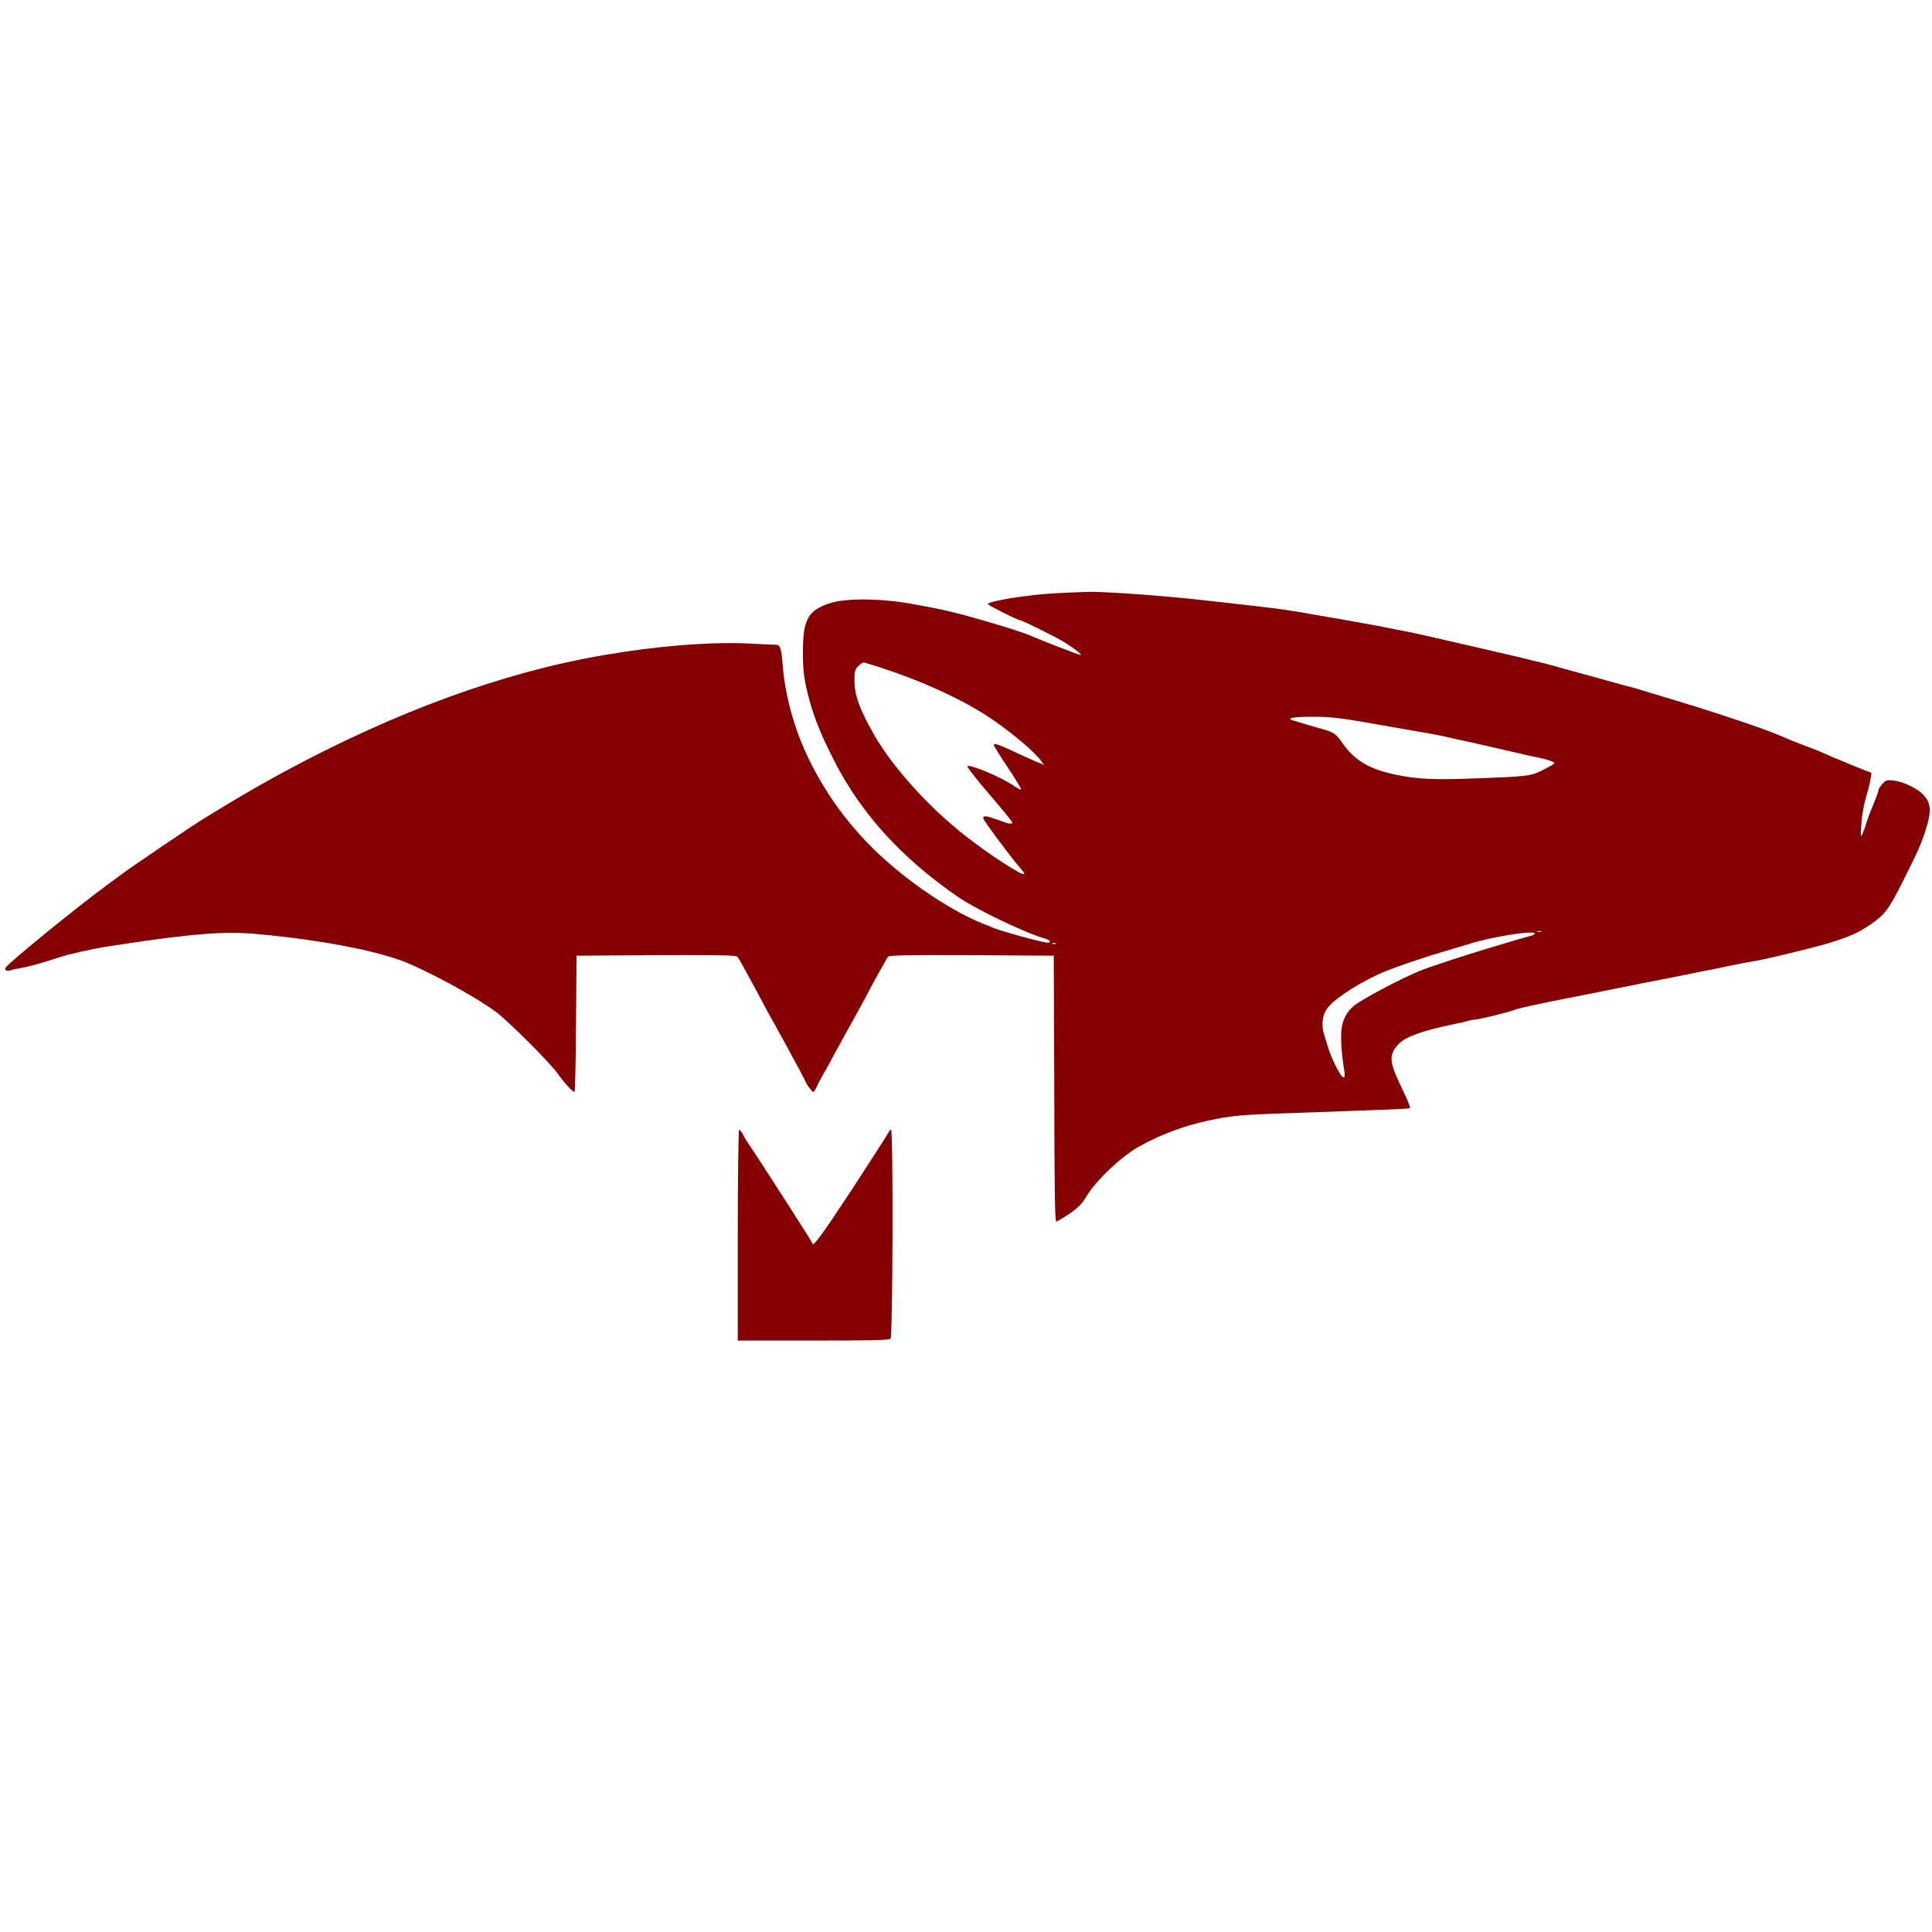
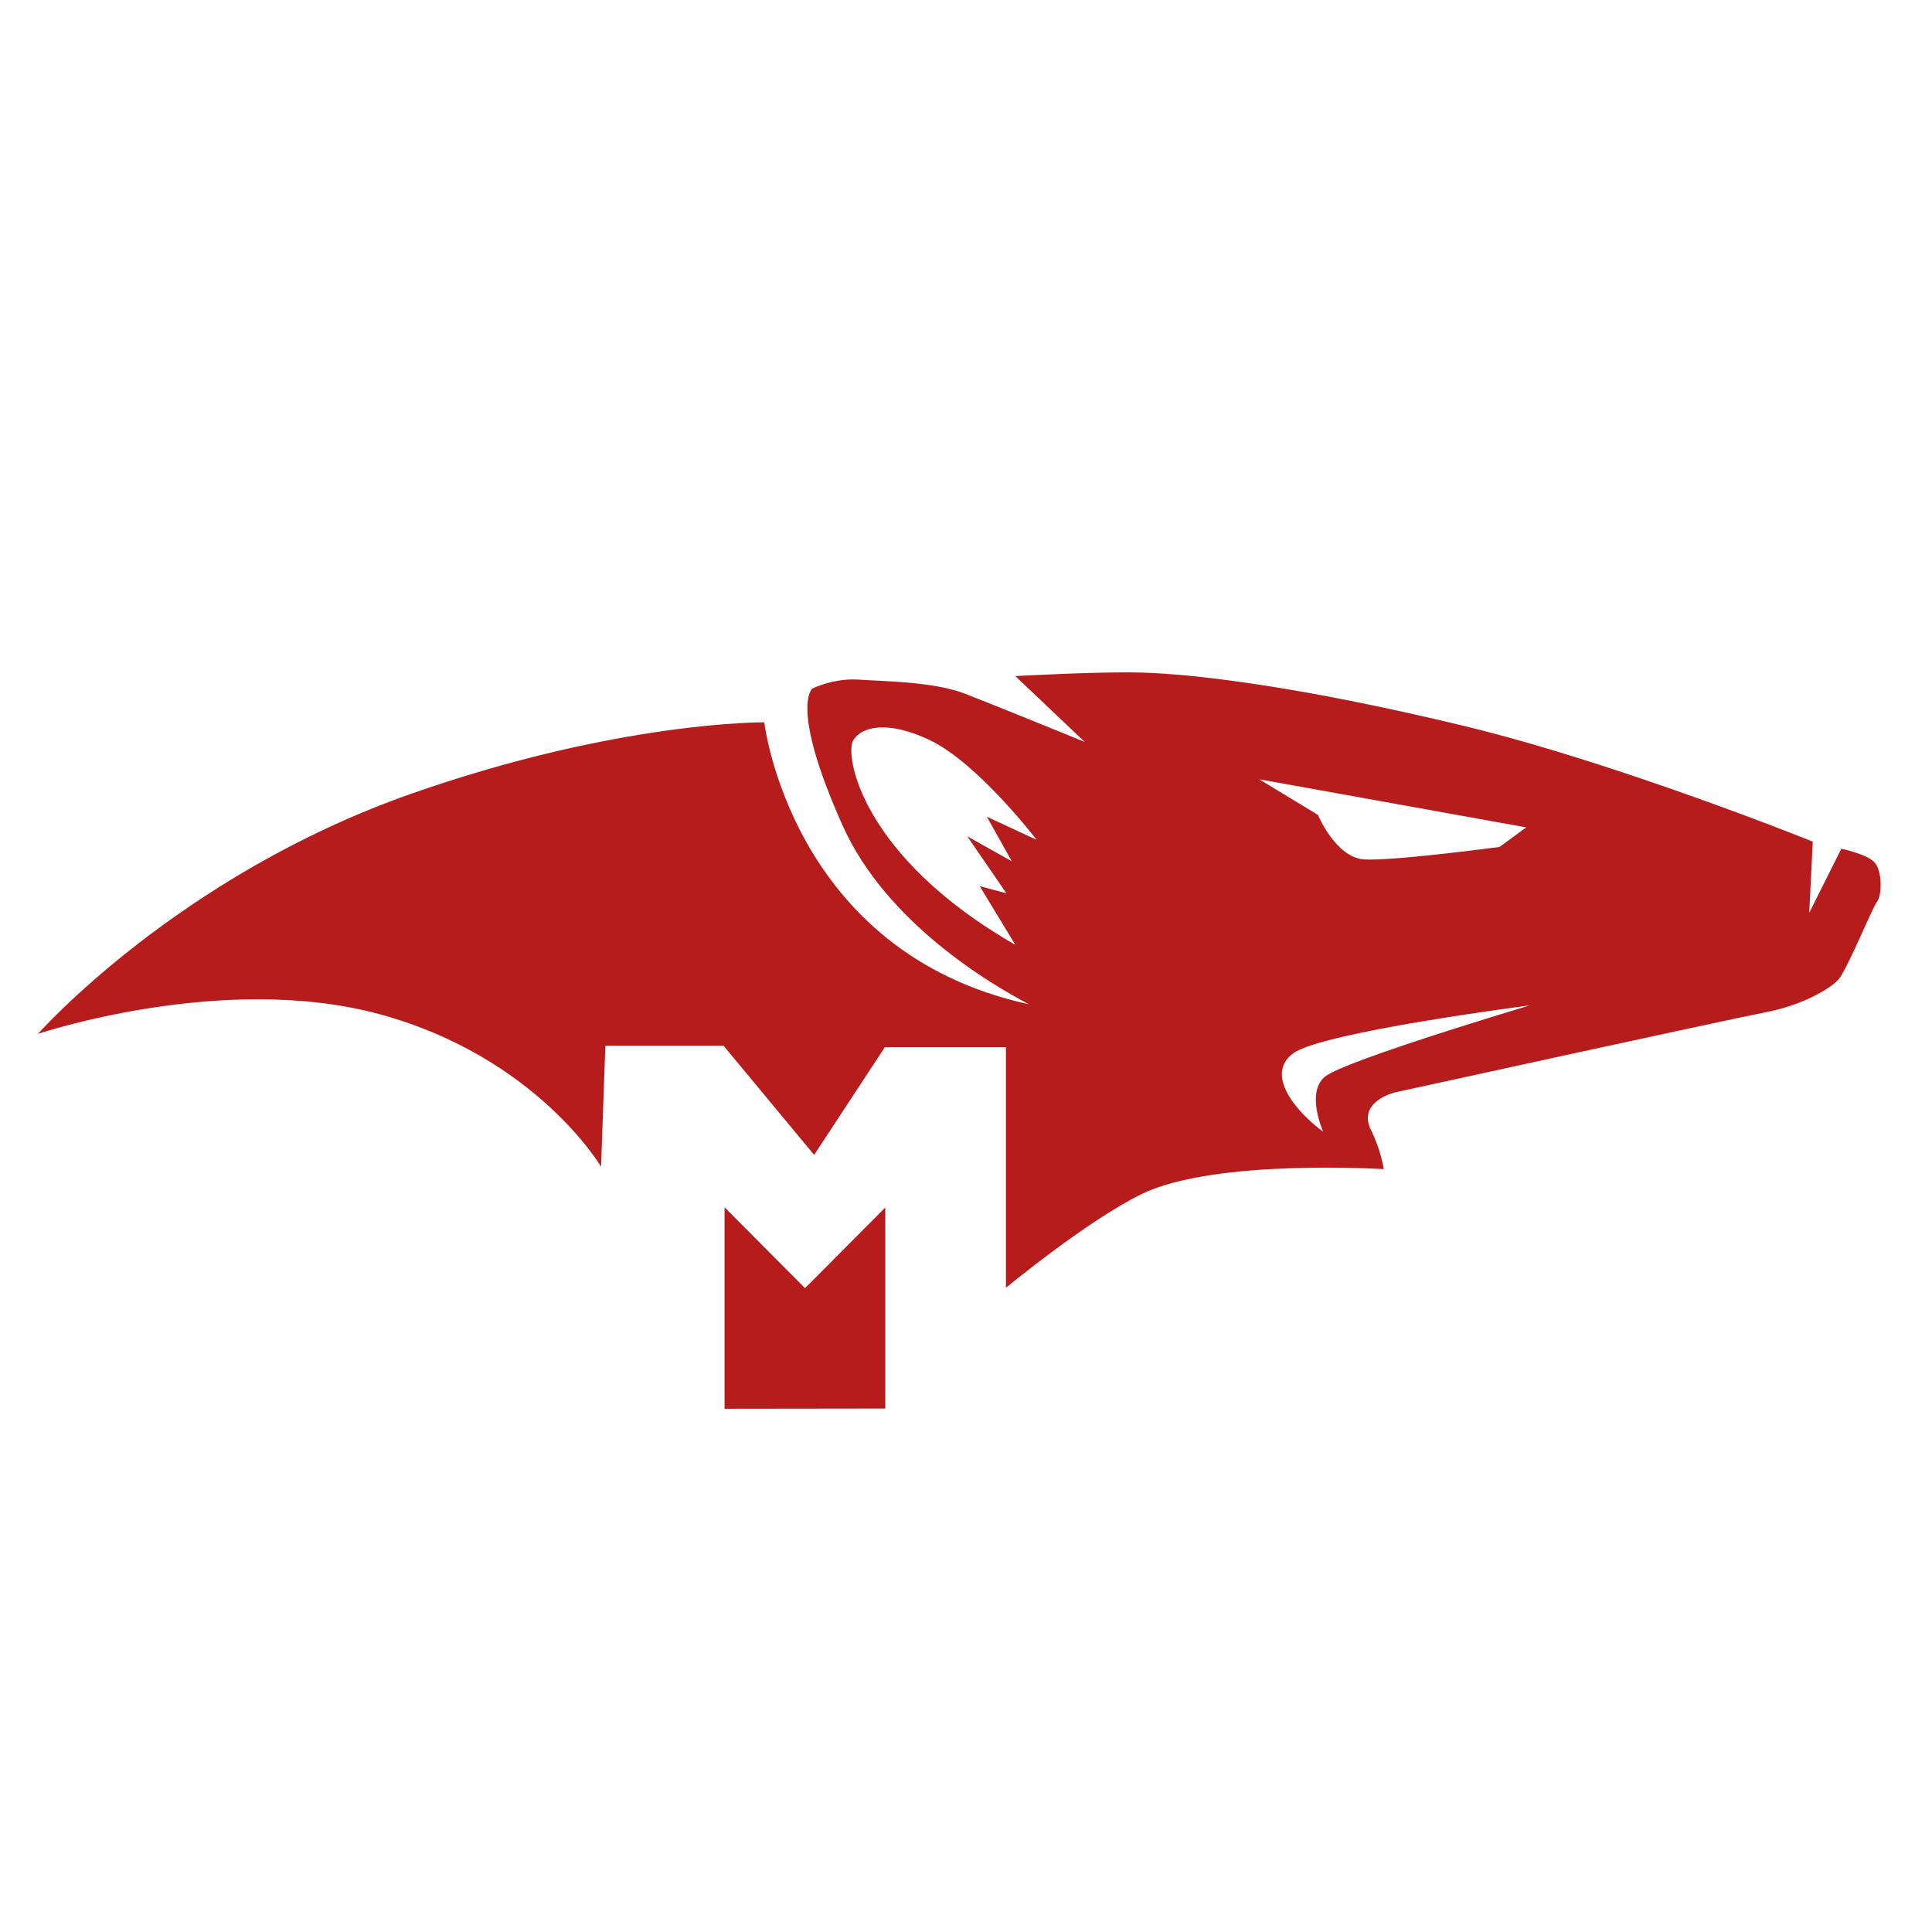
- <svg xmlns="http://www.w3.org/2000/svg" width="46px" height="46px" viewBox="0 0 46 46" version="1.1">
-   <g id="surface1">
-     <path style=" stroke:none;fill-rule:nonzero;fill:rgb(52.157%,0%,0%);fill-opacity:1;" d="M 25.141 14.125 C 24.535 14.152 23.52 14.312 23.52 14.383 C 23.52 14.41 24.238 14.77 24.293 14.77 C 24.344 14.77 25.176 15.184 25.359 15.301 C 25.602 15.453 25.773 15.594 25.723 15.594 C 25.691 15.594 24.836 15.266 24.512 15.125 C 24.25 15.012 23.152 14.688 22.617 14.559 C 22.328 14.492 22.207 14.469 21.715 14.379 C 20.992 14.246 20.141 14.238 19.77 14.359 C 19.238 14.531 19.117 14.742 19.117 15.527 C 19.117 15.957 19.141 16.141 19.234 16.527 C 19.273 16.695 19.391 17.066 19.441 17.191 C 19.457 17.23 19.508 17.352 19.551 17.461 C 19.594 17.566 19.727 17.844 19.84 18.07 C 20.484 19.352 21.453 20.422 22.816 21.359 C 23.246 21.656 24.414 22.215 24.883 22.348 C 25 22.379 25.043 22.445 24.945 22.445 C 24.836 22.445 23.848 22.176 23.645 22.09 C 23.57 22.055 23.492 22.023 23.41 21.996 C 22.707 21.711 21.809 21.129 21.066 20.465 C 20.254 19.738 19.602 18.852 19.156 17.855 C 18.871 17.211 18.68 16.461 18.633 15.809 C 18.602 15.438 18.574 15.348 18.477 15.352 C 18.445 15.352 18.137 15.34 17.797 15.32 C 16.879 15.281 15.621 15.383 14.375 15.598 C 11.992 16.004 9.426 16.941 6.781 18.367 C 6.344 18.605 5.906 18.852 5.48 19.109 C 5.43 19.141 5.27 19.234 5.125 19.324 C 4.98 19.414 4.812 19.516 4.75 19.555 C 4.613 19.637 3.102 20.66 2.922 20.797 C 2.855 20.848 2.664 20.988 2.508 21.102 C 1.789 21.633 0.227 22.906 0.137 23.035 C 0.094 23.102 0.164 23.133 0.254 23.102 C 0.305 23.082 0.426 23.059 0.523 23.043 C 0.625 23.027 0.883 22.961 1.102 22.891 C 1.32 22.82 1.555 22.75 1.621 22.73 C 2.156 22.605 2.375 22.562 2.688 22.516 C 2.828 22.496 3.039 22.465 3.156 22.445 C 4.621 22.23 5.32 22.18 5.973 22.227 C 7.391 22.344 8.746 22.586 9.523 22.859 C 10.105 23.07 11.285 23.707 11.805 24.09 C 12.105 24.316 13.074 25.277 13.285 25.57 C 13.449 25.801 13.637 26 13.68 26 C 13.691 26 13.711 25.266 13.715 24.375 L 13.727 22.754 L 15.625 22.742 C 17.117 22.734 17.531 22.746 17.555 22.777 C 17.594 22.824 17.68 22.98 17.965 23.504 C 18.234 24.012 18.367 24.258 18.453 24.402 C 18.496 24.484 18.594 24.668 18.68 24.816 C 18.758 24.961 18.906 25.234 19.008 25.422 C 19.105 25.609 19.191 25.766 19.191 25.773 C 19.191 25.805 19.34 26 19.363 26 C 19.379 26 19.414 25.945 19.441 25.887 C 19.469 25.82 19.543 25.676 19.605 25.57 C 19.672 25.461 19.785 25.25 19.863 25.102 C 19.945 24.957 20.055 24.75 20.109 24.652 C 20.27 24.371 20.434 24.062 20.574 23.812 C 20.719 23.535 20.867 23.258 21.023 22.984 C 21.07 22.895 21.129 22.801 21.145 22.777 C 21.176 22.746 21.602 22.734 23.137 22.742 L 25.09 22.754 L 25.102 25.922 C 25.105 28.418 25.117 29.086 25.152 29.086 C 25.176 29.082 25.32 28.996 25.469 28.895 C 25.676 28.75 25.766 28.66 25.863 28.492 C 26.086 28.117 26.707 27.523 27.129 27.293 C 27.637 27.012 28.184 26.809 28.75 26.684 C 29.328 26.562 29.496 26.543 30.809 26.5 C 33.195 26.414 33.551 26.402 33.57 26.383 C 33.582 26.375 33.547 26.281 33.5 26.172 C 33.449 26.066 33.363 25.875 33.301 25.746 C 33.074 25.254 33.074 25.09 33.312 24.848 C 33.477 24.68 33.895 24.531 34.613 24.387 C 34.73 24.363 34.879 24.332 34.938 24.309 C 35 24.293 35.078 24.277 35.109 24.277 C 35.199 24.277 35.918 24.102 36.07 24.043 C 36.172 24 36.738 23.879 37.406 23.75 C 37.699 23.691 38.457 23.543 39.086 23.414 C 39.48 23.336 39.895 23.254 40.004 23.234 C 40.113 23.211 40.27 23.18 40.348 23.164 C 40.426 23.148 40.531 23.125 40.582 23.117 C 40.633 23.109 40.883 23.059 41.141 23.004 C 41.332 22.961 41.527 22.926 41.723 22.891 C 41.902 22.875 43.262 22.547 43.574 22.445 C 44.074 22.285 44.223 22.223 44.535 22.012 C 44.875 21.781 44.969 21.656 45.305 20.988 C 45.676 20.246 45.73 20.121 45.836 19.805 C 45.996 19.309 45.984 19.117 45.781 18.91 C 45.637 18.766 45.324 18.617 45.098 18.586 C 44.93 18.566 44.906 18.57 44.824 18.66 C 44.773 18.715 44.73 18.781 44.73 18.801 C 44.73 18.836 44.672 18.992 44.512 19.379 C 44.496 19.418 44.465 19.516 44.438 19.594 C 44.418 19.676 44.371 19.785 44.348 19.848 C 44.301 19.945 44.297 19.93 44.316 19.648 C 44.332 19.371 44.379 19.141 44.484 18.785 C 44.504 18.719 44.527 18.605 44.539 18.531 L 44.559 18.402 L 44.184 18.254 C 43.793 18.094 43.457 17.953 43.262 17.863 C 43.195 17.84 43.035 17.777 42.902 17.727 C 42.766 17.676 42.598 17.609 42.531 17.578 C 42.406 17.523 42.277 17.473 42.152 17.422 C 41.91 17.328 41.066 17.039 40.348 16.816 C 39.867 16.668 39.387 16.523 38.906 16.379 C 38.734 16.336 38.566 16.289 38.398 16.242 C 38.344 16.227 38.199 16.188 38.094 16.156 C 37.457 15.984 37.293 15.938 37.066 15.875 C 36.938 15.836 36.812 15.805 36.688 15.773 C 36.617 15.758 36.43 15.715 36.273 15.672 C 35.992 15.605 34.828 15.336 34.195 15.191 L 33.746 15.09 C 33.668 15.07 33.523 15.043 33.422 15.023 C 33.324 15.004 33.117 14.965 32.969 14.934 C 32.824 14.906 32.504 14.844 32.266 14.805 C 32.027 14.762 31.746 14.711 31.637 14.695 C 30.641 14.516 30.574 14.504 28.785 14.305 C 27.688 14.18 26.207 14.074 25.844 14.094 C 25.789 14.094 25.469 14.109 25.141 14.125 Z M 20.969 15.895 C 21.922 16.203 22.848 16.625 23.484 17.035 C 23.988 17.359 24.617 17.879 24.785 18.113 L 24.855 18.211 L 24.723 18.156 C 24.645 18.125 24.488 18.055 24.367 18 C 23.734 17.703 23.664 17.68 23.664 17.742 C 23.664 17.762 23.812 18 23.988 18.262 C 24.168 18.531 24.312 18.77 24.312 18.793 C 24.312 18.809 24.246 18.781 24.16 18.723 C 23.836 18.5 23.074 18.18 23.031 18.246 C 23.02 18.262 23.254 18.562 23.555 18.91 C 23.852 19.258 24.098 19.555 24.098 19.578 C 24.098 19.633 24.039 19.625 23.766 19.523 C 23.484 19.422 23.41 19.41 23.41 19.48 C 23.41 19.527 24.02 20.348 24.262 20.633 C 24.332 20.711 24.387 20.785 24.387 20.805 C 24.387 20.891 23.539 20.34 22.941 19.867 C 22.086 19.188 21.262 18.27 20.824 17.516 C 20.469 16.895 20.344 16.562 20.344 16.195 C 20.344 15.984 20.355 15.938 20.434 15.863 C 20.48 15.812 20.539 15.773 20.562 15.773 C 20.582 15.773 20.762 15.828 20.969 15.895 Z M 32.359 17.172 C 32.703 17.234 33.176 17.316 33.402 17.355 C 33.633 17.395 33.91 17.441 34.016 17.461 C 34.125 17.48 34.281 17.512 34.359 17.527 C 34.438 17.547 34.594 17.578 34.703 17.605 C 35.059 17.684 35.145 17.699 35.73 17.836 C 36.355 17.984 36.496 18.012 36.688 18.051 C 36.848 18.082 37.012 18.145 37.012 18.172 C 37.012 18.184 36.891 18.254 36.746 18.328 C 36.453 18.477 36.391 18.488 35.172 18.531 C 34.34 18.566 33.898 18.559 33.492 18.492 C 32.676 18.367 32.258 18.141 31.93 17.645 C 31.812 17.477 31.738 17.426 31.473 17.355 C 31.375 17.328 31.227 17.289 31.148 17.262 C 31.07 17.238 30.934 17.199 30.848 17.172 C 30.586 17.105 30.734 17.066 31.258 17.066 C 31.617 17.066 31.871 17.09 32.359 17.172 Z M 36.695 22.188 C 36.668 22.191 36.637 22.191 36.605 22.188 C 36.582 22.176 36.602 22.168 36.652 22.168 C 36.699 22.168 36.719 22.176 36.695 22.188 Z M 36.543 22.227 C 36.543 22.246 36.5 22.27 36.445 22.281 C 36.332 22.312 35.891 22.438 35.75 22.484 C 35.699 22.5 35.535 22.551 35.387 22.594 C 35.016 22.703 34.113 22.996 33.871 23.09 C 33.418 23.262 32.348 23.828 32.199 23.98 C 31.977 24.199 31.906 24.434 31.938 24.887 C 31.949 25.078 31.977 25.316 31.996 25.422 C 32.039 25.648 32.016 25.711 31.93 25.598 C 31.84 25.484 31.656 25.086 31.605 24.887 C 31.574 24.797 31.543 24.68 31.523 24.621 C 31.461 24.418 31.484 24.176 31.586 24.031 C 31.723 23.82 32.215 23.488 32.789 23.211 C 33.062 23.078 33.859 22.805 34.594 22.59 C 34.742 22.547 34.902 22.496 34.953 22.484 C 35.473 22.309 36.543 22.141 36.543 22.227 Z M 25.133 22.469 C 25.121 22.48 25.09 22.484 25.062 22.473 C 25.035 22.461 25.047 22.453 25.086 22.453 C 25.125 22.445 25.148 22.457 25.133 22.469 Z M 25.133 22.469 " />
-     <path style=" stroke:none;fill-rule:nonzero;fill:rgb(52.157%,0%,0%);fill-opacity:1;" d="M 17.566 29.41 L 17.566 31.918 L 19.363 31.918 C 20.715 31.918 21.172 31.91 21.203 31.875 C 21.258 31.824 21.27 26.898 21.215 26.898 C 21.195 26.898 21.172 26.926 21.16 26.957 C 21.145 26.988 20.754 27.602 20.285 28.32 C 19.539 29.453 19.336 29.73 19.336 29.59 C 19.336 29.566 18.105 27.648 17.789 27.184 C 17.75 27.125 17.711 27.059 17.68 26.992 C 17.648 26.938 17.613 26.898 17.598 26.898 C 17.582 26.898 17.566 28.027 17.566 29.41 Z M 17.566 29.41 " />
-   </g>
+ <svg xmlns="http://www.w3.org/2000/svg" viewBox="0 0 48 48" width="48px" height="48px" baseProfile="basic">
+   <polygon fill="#b71c1c" points="18.001,29.994 18.001,35 21.995,34.995 21.995,29.999 20.001,32.004" />
+   <path fill="#b71c1c" d="M46.586,21.441c-0.177-0.221-0.84-0.354-0.84-0.354l-0.796,1.592l0.088-1.769 c0,0-4.821-1.946-8.668-2.875s-6.58-1.291-8.048-1.326c-1.062-0.026-3.097,0.088-3.097,0.088l1.725,1.636 c0,0-2.167-0.885-2.963-1.194s-2.034-0.31-2.654-0.354c-0.619-0.044-1.15,0.221-1.15,0.221s-0.575,0.442,0.752,3.405 c1.088,2.43,3.719,3.965,4.632,4.44c-5.917-1.284-6.578-7.005-6.578-7.005s-3.603-0.037-8.757,1.769 c-5.824,2.041-9.288,5.971-9.288,5.971s4.6-1.548,8.492-0.487s5.497,3.788,5.497,3.788l0.107-3.007h2.936l2.251,2.713l1.758-2.677 h2.971c0,0,0.015,0,0.036-0.001v5.979c0,0,2.014-1.665,3.372-2.328c1.813-0.885,6.015-0.619,6.015-0.619s-0.067-0.47-0.315-0.967 c-0.352-0.704,0.573-0.935,0.573-0.935s8.278-1.813,9.206-1.99c0.929-0.177,1.592-0.575,1.813-0.796 c0.221-0.221,0.84-1.769,0.973-1.946C46.763,22.237,46.763,21.662,46.586,21.441z M21.2,18.389c0.221-0.354,0.885-0.487,1.902,0 c1.2,0.574,2.654,2.477,2.654,2.477l-1.238-0.575l0.619,1.106l-1.106-0.619l0.973,1.415l-0.663-0.177l0.885,1.459 C21.377,21.264,20.979,18.743,21.2,18.389z M37.918,20.556l-0.663,0.486c0,0-2.654,0.354-3.361,0.31 c-0.708-0.044-1.15-1.106-1.15-1.106l-1.459-0.885L37.918,20.556z M32.92,26.748c-0.487,0.398-0.044,1.371-0.044,1.371 c-0.663-0.486-1.46-1.415-0.752-1.946c0.708-0.531,5.882-1.194,5.882-1.194S33.406,26.35,32.92,26.748z" />
</svg>
